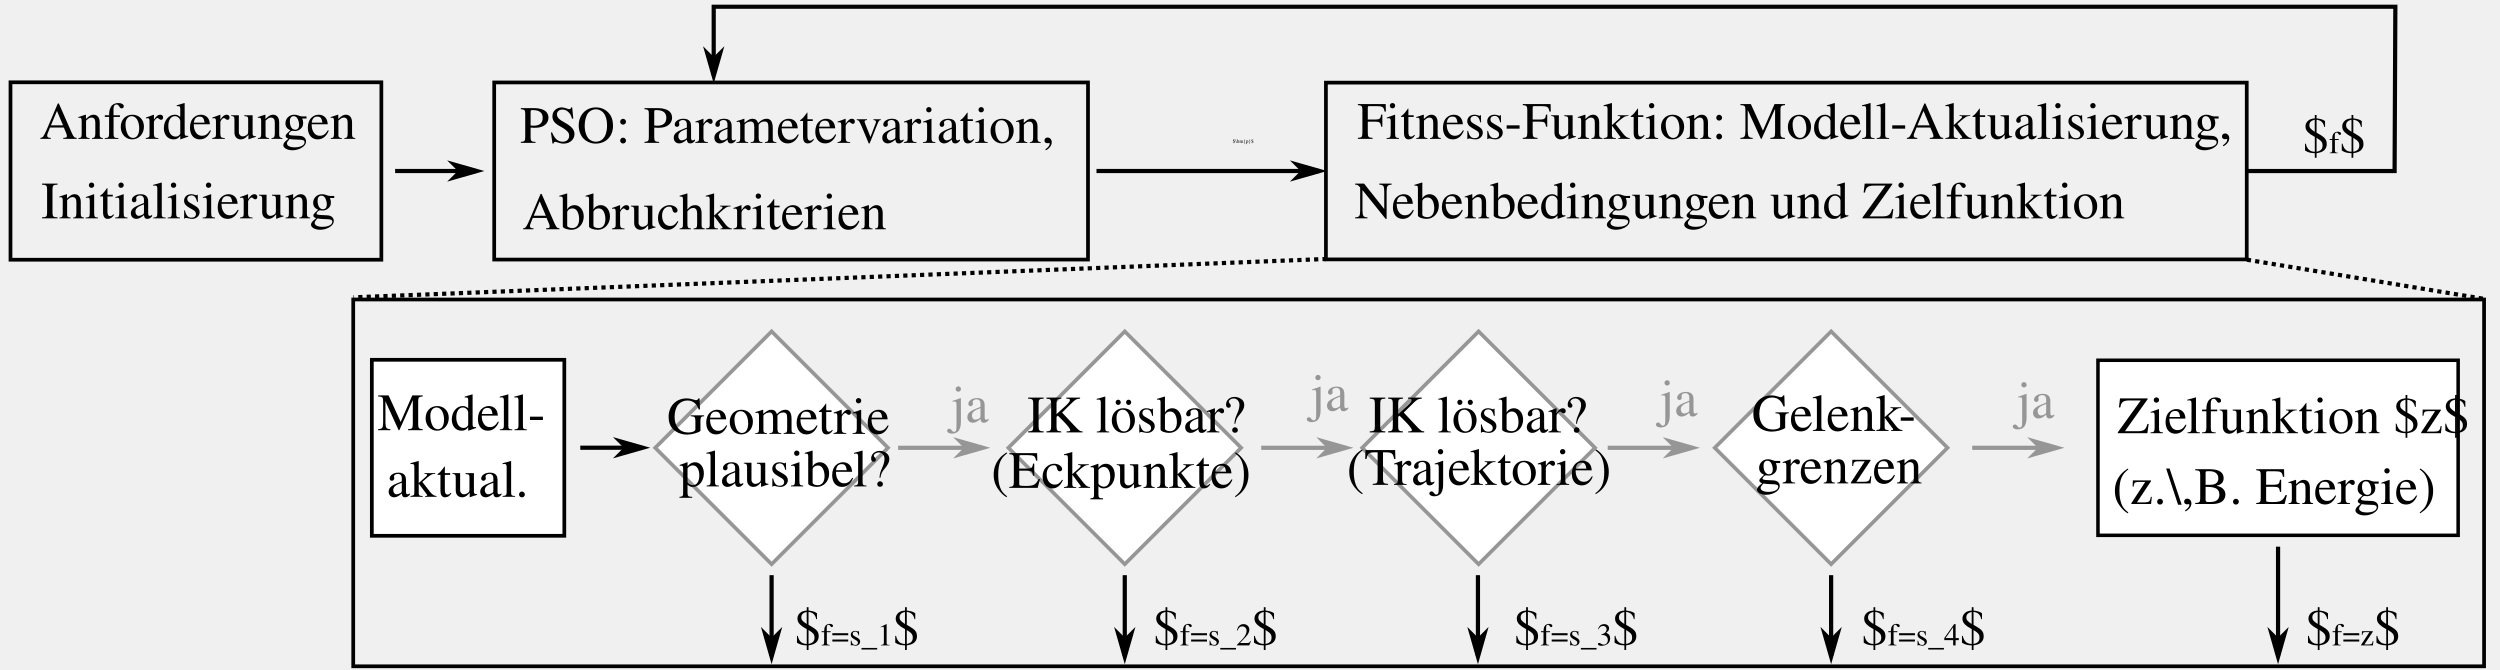
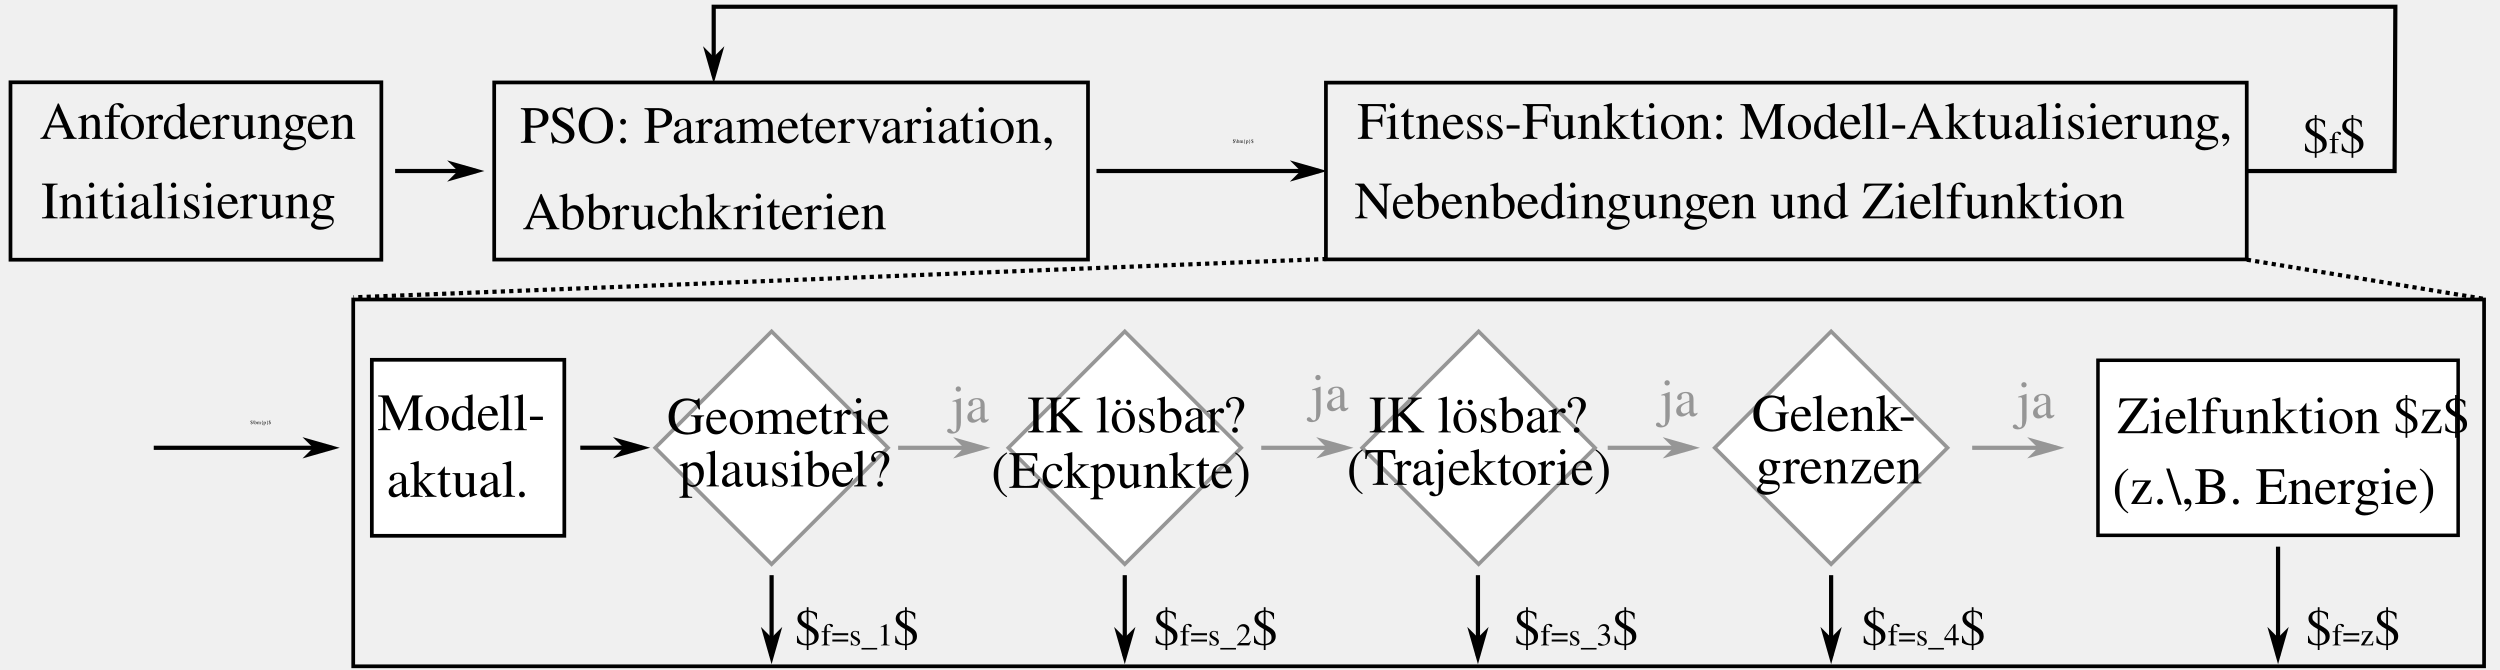
<svg xmlns="http://www.w3.org/2000/svg" width="168mm" height="45mm" viewBox="0 0 595.276 159.449" id="svg2" version="1.1">
  <defs id="defs4">
    <marker style="overflow:visible" id="marker9176" refX="0" refY="0" orient="auto">
      <path transform="matrix(-0.4,0,0,-0.4,-4,0)" style="fill:#000000;fill-opacity:1;fill-rule:evenodd;stroke:#000000;stroke-width:1pt;stroke-opacity:1" d="M 0,0 5,-5 -12.5,0 5,5 0,0 Z" id="path9178" />
    </marker>
    <marker style="overflow:visible" id="marker9087" refX="0" refY="0" orient="auto">
      <path transform="matrix(-0.4,0,0,-0.4,-4,0)" style="fill:#969696;fill-opacity:1;fill-rule:evenodd;stroke:#969696;stroke-width:1pt;stroke-opacity:1" d="M 0,0 5,-5 -12.5,0 5,5 0,0 Z" id="path9089" />
    </marker>
    <marker style="overflow:visible" id="marker8882" refX="0" refY="0" orient="auto">
      <path transform="matrix(-0.4,0,0,-0.4,-4,0)" style="fill:#969696;fill-opacity:1;fill-rule:evenodd;stroke:#969696;stroke-width:1pt;stroke-opacity:1" d="M 0,0 5,-5 -12.5,0 5,5 0,0 Z" id="path8884" />
    </marker>
    <marker style="overflow:visible" id="marker8795" refX="0" refY="0" orient="auto">
      <path transform="matrix(-0.4,0,0,-0.4,-4,0)" style="fill:#000000;fill-opacity:1;fill-rule:evenodd;stroke:#000000;stroke-width:1pt;stroke-opacity:1" d="M 0,0 5,-5 -12.5,0 5,5 0,0 Z" id="path8797" />
    </marker>
    <marker style="overflow:visible" id="marker8596" refX="0" refY="0" orient="auto">
      <path transform="matrix(-0.4,0,0,-0.4,-4,0)" style="fill:#000000;fill-opacity:1;fill-rule:evenodd;stroke:#000000;stroke-width:1pt;stroke-opacity:1" d="M 0,0 5,-5 -12.5,0 5,5 0,0 Z" id="path8598" />
    </marker>
    <marker style="overflow:visible" id="marker6996" refX="0" refY="0" orient="auto">
      <path transform="matrix(-0.4,0,0,-0.4,-4,0)" style="fill:#000000;fill-opacity:1;fill-rule:evenodd;stroke:#000000;stroke-width:1pt;stroke-opacity:1" d="M 0,0 5,-5 -12.5,0 5,5 0,0 Z" id="path6998" />
    </marker>
    <marker orient="auto" refY="0" refX="0" id="Arrow1Lend" style="overflow:visible">
      <path id="path4170" d="M 0,0 5,-5 -12.5,0 5,5 0,0 Z" style="fill:#000000;fill-opacity:1;fill-rule:evenodd;stroke:#000000;stroke-width:1pt;stroke-opacity:1" transform="matrix(-0.8,0,0,-0.8,-10,0)" />
    </marker>
    <marker orient="auto" refY="0" refX="0" id="Arrow1Lend-0" style="overflow:visible">
      <path id="path4170-23" d="M 0,0 5,-5 -12.5,0 5,5 0,0 Z" style="fill:#000000;fill-opacity:1;fill-rule:evenodd;stroke:#000000;stroke-width:1pt;stroke-opacity:1" transform="matrix(-0.8,0,0,-0.8,-10,0)" />
    </marker>
    <marker orient="auto" refY="0" refX="0" id="Arrow1Lend-5" style="overflow:visible">
      <path id="path4170-9" d="M 0,0 5,-5 -12.5,0 5,5 0,0 Z" style="fill:#000000;fill-opacity:1;fill-rule:evenodd;stroke:#000000;stroke-width:1pt;stroke-opacity:1" transform="matrix(-0.8,0,0,-0.8,-10,0)" />
    </marker>
    <marker orient="auto" refY="0" refX="0" id="Arrow1Lend-28" style="overflow:visible">
      <path id="path4170-97" d="M 0,0 5,-5 -12.5,0 5,5 0,0 Z" style="fill:#000000;fill-opacity:1;fill-rule:evenodd;stroke:#000000;stroke-width:1pt;stroke-opacity:1" transform="matrix(-0.8,0,0,-0.8,-10,0)" />
    </marker>
    <marker orient="auto" refY="0" refX="0" id="Arrow1Lend-6" style="overflow:visible">
      <path id="path4170-12" d="M 0,0 5,-5 -12.5,0 5,5 0,0 Z" style="fill:#000000;fill-opacity:1;fill-rule:evenodd;stroke:#000000;stroke-width:1pt;stroke-opacity:1" transform="matrix(-0.8,0,0,-0.8,-10,0)" />
    </marker>
    <marker orient="auto" refY="0" refX="0" id="Arrow1Lend-94" style="overflow:visible">
      <path id="path4170-78" d="M 0,0 5,-5 -12.5,0 5,5 0,0 Z" style="fill:#000000;fill-opacity:1;fill-rule:evenodd;stroke:#000000;stroke-width:1pt;stroke-opacity:1" transform="matrix(-0.8,0,0,-0.8,-10,0)" />
    </marker>
    <marker orient="auto" refY="0" refX="0" id="Arrow1Lend-0-2" style="overflow:visible">
      <path id="path4170-23-0" d="M 0,0 5,-5 -12.5,0 5,5 0,0 Z" style="fill:#000000;fill-opacity:1;fill-rule:evenodd;stroke:#000000;stroke-width:1pt;stroke-opacity:1" transform="matrix(-0.8,0,0,-0.8,-10,0)" />
    </marker>
    <marker orient="auto" refY="0" refX="0" id="Arrow1Lend-0-2-2" style="overflow:visible">
      <path id="path4170-23-0-8" d="M 0,0 5,-5 -12.5,0 5,5 0,0 Z" style="fill:#000000;fill-opacity:1;fill-rule:evenodd;stroke:#000000;stroke-width:1pt;stroke-opacity:1" transform="matrix(-0.8,0,0,-0.8,-10,0)" />
    </marker>
    <marker orient="auto" refY="0" refX="0" id="Arrow1Lend-7" style="overflow:visible">
      <path id="path4170-3" d="M 0,0 5,-5 -12.5,0 5,5 0,0 Z" style="fill:#000000;fill-opacity:1;fill-rule:evenodd;stroke:#000000;stroke-width:1pt;stroke-opacity:1" transform="matrix(-0.8,0,0,-0.8,-10,0)" />
    </marker>
    <marker orient="auto" refY="0" refX="0" id="Arrow1Lend-0-2-2-1" style="overflow:visible">
      <path id="path4170-23-0-8-2" d="M 0,0 5,-5 -12.5,0 5,5 0,0 Z" style="fill:#000000;fill-opacity:1;fill-rule:evenodd;stroke:#000000;stroke-width:1pt;stroke-opacity:1" transform="matrix(-0.8,0,0,-0.8,-10,0)" />
    </marker>
    <marker orient="auto" refY="0" refX="0" id="Arrow1Lend-0-2-2-3" style="overflow:visible">
      <path id="path4170-23-0-8-1" d="M 0,0 5,-5 -12.5,0 5,5 0,0 Z" style="fill:#000000;fill-opacity:1;fill-rule:evenodd;stroke:#000000;stroke-width:1pt;stroke-opacity:1" transform="matrix(-0.8,0,0,-0.8,-10,0)" />
    </marker>
    <marker orient="auto" refY="0" refX="0" id="Arrow1Lend-0-4" style="overflow:visible">
      <path id="path4170-23-7" d="M 0,0 5,-5 -12.5,0 5,5 0,0 Z" style="fill:#000000;fill-opacity:1;fill-rule:evenodd;stroke:#000000;stroke-width:1pt;stroke-opacity:1" transform="matrix(-0.8,0,0,-0.8,-10,0)" />
    </marker>
    <marker orient="auto" refY="0" refX="0" id="Arrow1Lend-0-29" style="overflow:visible">
      <path id="path4170-23-1" d="M 0,0 5,-5 -12.5,0 5,5 0,0 Z" style="fill:#000000;fill-opacity:1;fill-rule:evenodd;stroke:#000000;stroke-width:1pt;stroke-opacity:1" transform="matrix(-0.8,0,0,-0.8,-10,0)" />
    </marker>
    <marker orient="auto" refY="0" refX="0" id="Arrow1Mend-3" style="overflow:visible">
      <path id="path4607-6" d="M 0,0 5,-5 -12.5,0 5,5 0,0 Z" style="fill:#000000;fill-opacity:1;fill-rule:evenodd;stroke:#000000;stroke-width:1pt;stroke-opacity:1" transform="matrix(-0.4,0,0,-0.4,-4,0)" />
    </marker>
    <marker orient="auto" refY="0" refX="0" id="Arrow1Mend-2" style="overflow:visible">
      <path id="path4607-9" d="M 0,0 5,-5 -12.5,0 5,5 0,0 Z" style="fill:#969696;fill-opacity:1;fill-rule:evenodd;stroke:#969696;stroke-width:1pt;stroke-opacity:1" transform="matrix(-0.4,0,0,-0.4,-4,0)" />
    </marker>
    <marker orient="auto" refY="0" refX="0" id="Arrow1Mend-1" style="overflow:visible">
      <path id="path4607-94" d="M 0,0 5,-5 -12.5,0 5,5 0,0 Z" style="fill:#969696;fill-opacity:1;fill-rule:evenodd;stroke:#969696;stroke-width:1pt;stroke-opacity:1" transform="matrix(-0.4,0,0,-0.4,-4,0)" />
    </marker>
    <marker orient="auto" refY="0" refX="0" id="Arrow1Mend-8" style="overflow:visible">
      <path id="path4607-4" d="M 0,0 5,-5 -12.5,0 5,5 0,0 Z" style="fill:#000000;fill-opacity:1;fill-rule:evenodd;stroke:#000000;stroke-width:1pt;stroke-opacity:1" transform="matrix(-0.4,0,0,-0.4,-4,0)" />
    </marker>
    <marker orient="auto" refY="0" refX="0" id="Arrow1Mend-0" style="overflow:visible">
      <path id="path4607-3" d="M 0,0 5,-5 -12.5,0 5,5 0,0 Z" style="fill:#000000;fill-opacity:1;fill-rule:evenodd;stroke:#000000;stroke-width:1pt;stroke-opacity:1" transform="matrix(-0.4,0,0,-0.4,-4,0)" />
    </marker>
    <marker orient="auto" refY="0" refX="0" id="Arrow1Mend-8-1" style="overflow:visible">
      <path id="path4607-4-0" d="M 0,0 5,-5 -12.5,0 5,5 0,0 Z" style="fill:#000000;fill-opacity:1;fill-rule:evenodd;stroke:#000000;stroke-width:1pt;stroke-opacity:1" transform="matrix(-0.4,0,0,-0.4,-4,0)" />
    </marker>
    <marker orient="auto" refY="0" refX="0" id="Arrow1Mend-8-3" style="overflow:visible">
      <path id="path4607-4-2" d="M 0,0 5,-5 -12.5,0 5,5 0,0 Z" style="fill:#000000;fill-opacity:1;fill-rule:evenodd;stroke:#000000;stroke-width:1pt;stroke-opacity:1" transform="matrix(-0.4,0,0,-0.4,-4,0)" />
    </marker>
    <marker orient="auto" refY="0" refX="0" id="Arrow1Mend-8-6" style="overflow:visible">
      <path id="path4607-4-1" d="M 0,0 5,-5 -12.5,0 5,5 0,0 Z" style="fill:#000000;fill-opacity:1;fill-rule:evenodd;stroke:#000000;stroke-width:1pt;stroke-opacity:1" transform="matrix(-0.4,0,0,-0.4,-4,0)" />
    </marker>
    <marker orient="auto" refY="0" refX="0" id="Arrow1Mend-8-5" style="overflow:visible">
      <path id="path4607-4-4" d="M 0,0 5,-5 -12.5,0 5,5 0,0 Z" style="fill:#000000;fill-opacity:1;fill-rule:evenodd;stroke:#000000;stroke-width:1pt;stroke-opacity:1" transform="matrix(-0.4,0,0,-0.4,-4,0)" />
    </marker>
    <marker orient="auto" refY="0" refX="0" id="Arrow1Mend-6-1" style="overflow:visible">
      <path id="path4607-2-2" d="M 0,0 5,-5 -12.5,0 5,5 0,0 Z" style="fill:#000000;fill-opacity:1;fill-rule:evenodd;stroke:#000000;stroke-width:1pt;stroke-opacity:1" transform="matrix(-0.4,0,0,-0.4,-4,0)" />
    </marker>
    <marker style="overflow:visible" id="marker9087-0" refX="0" refY="0" orient="auto">
      <path transform="matrix(-0.4,0,0,-0.4,-4,0)" style="fill:#969696;fill-opacity:1;fill-rule:evenodd;stroke:#969696;stroke-width:1pt;stroke-opacity:1" d="M 0,0 5,-5 -12.5,0 5,5 0,0 Z" id="path9089-3" />
    </marker>
    <marker style="overflow:visible" id="marker9087-06" refX="0" refY="0" orient="auto">
      <path transform="matrix(-0.4,0,0,-0.4,-4,0)" style="fill:#969696;fill-opacity:1;fill-rule:evenodd;stroke:#969696;stroke-width:1pt;stroke-opacity:1" d="M 0,0 5,-5 -12.5,0 5,5 0,0 Z" id="path9089-32" />
    </marker>
    <marker style="overflow:visible" id="marker9087-6" refX="0" refY="0" orient="auto">
      <path transform="matrix(-0.4,0,0,-0.4,-4,0)" style="fill:#969696;fill-opacity:1;fill-rule:evenodd;stroke:#969696;stroke-width:1pt;stroke-opacity:1" d="M 0,0 5,-5 -12.5,0 5,5 0,0 Z" id="path9089-1" />
+     </marker>
+     <marker style="overflow:visible" id="marker9176-3" refX="0" refY="0" orient="auto">
+       <path transform="matrix(-0.4,0,0,-0.4,-4,0)" style="fill:#000000;fill-opacity:1;fill-rule:evenodd;stroke:#000000;stroke-width:1pt;stroke-opacity:1" d="M 0,0 5,-5 -12.5,0 5,5 0,0 Z" id="path9178-6" />
    </marker>
  </defs>
  <g id="layer1" transform="translate(0,-892.9134)">
    <rect style="color:#000000;clip-rule:nonzero;display:inline;overflow:visible;visibility:visible;opacity:1;isolation:auto;mix-blend-mode:normal;color-interpolation:sRGB;color-interpolation-filters:linearRGB;solid-color:#000000;solid-opacity:1;fill:#ffffff;fill-opacity:1;fill-rule:nonzero;stroke:#969696;stroke-width:0.886;stroke-linecap:butt;stroke-linejoin:miter;stroke-miterlimit:4;stroke-dasharray:none;stroke-dashoffset:0;stroke-opacity:1;color-rendering:auto;image-rendering:auto;shape-rendering:auto;text-rendering:auto;enable-background:accumulate" id="rect4239-2-9" width="39.188" height="39.188" x="-596.462" y="817.099" transform="matrix(0.7071068,-0.7071068,0.7071068,0.7071068,0,0)" />
    <text xml:space="preserve" style="font-style:normal;font-weight:normal;font-size:40px;line-height:125%;font-family:sans-serif;letter-spacing:0px;word-spacing:0px;fill:#000000;fill-opacity:1;stroke:none;stroke-width:1px;stroke-linecap:butt;stroke-linejoin:miter;stroke-opacity:1" x="9.42" y="925.976" id="text4244-7-3">
      <tspan x="9.42" y="925.976" style="font-style:normal;font-variant:normal;font-weight:normal;font-stretch:normal;font-size:12.5px;font-family:Times;-inkscape-font-specification:Times" id="tspan4443">Anforderungen</tspan>
    </text>
    <text xml:space="preserve" style="font-style:normal;font-weight:normal;font-size:40px;line-height:125%;font-family:sans-serif;letter-spacing:0px;word-spacing:0px;fill:#000000;fill-opacity:1;stroke:none;stroke-width:1px;stroke-linecap:butt;stroke-linejoin:miter;stroke-opacity:1" x="123.814" y="926.939" id="text4244-7-3-3-7">
      <tspan x="123.814" y="926.939" style="font-style:normal;font-variant:normal;font-weight:normal;font-stretch:normal;font-size:12.5px;font-family:Times;-inkscape-font-specification:Times" id="tspan4304-3">PSO: Parametervariation,</tspan>
    </text>
    <text xml:space="preserve" style="font-style:normal;font-weight:normal;font-size:40px;line-height:125%;font-family:sans-serif;letter-spacing:0px;word-spacing:0px;fill:#000000;fill-opacity:1;stroke:none;stroke-width:1px;stroke-linecap:butt;stroke-linejoin:miter;stroke-opacity:1" x="124.374" y="947.505" id="text4244-7-3-3-7-5">
      <tspan x="124.374" y="947.505" style="font-style:normal;font-variant:normal;font-weight:normal;font-stretch:normal;font-size:12.5px;font-family:Times;-inkscape-font-specification:Times" id="tspan4304-3-6">Abbruchkriterien</tspan>
    </text>
    <text xml:space="preserve" style="font-style:normal;font-weight:normal;font-size:40px;line-height:125%;font-family:sans-serif;letter-spacing:0px;word-spacing:0px;fill:#000000;fill-opacity:1;stroke:none;stroke-width:1px;stroke-linecap:butt;stroke-linejoin:miter;stroke-opacity:1" x="323.167" y="925.976" id="text4244-7-3-3-7-2">
      <tspan x="323.167" y="925.976" style="font-style:normal;font-variant:normal;font-weight:normal;font-stretch:normal;font-size:12.5px;font-family:Times;-inkscape-font-specification:Times" id="tspan4304-3-9">Fitness-Funktion: Modell-Aktualisierung,</tspan>
    </text>
    <text xml:space="preserve" style="font-style:normal;font-weight:normal;font-size:40px;line-height:125%;font-family:sans-serif;letter-spacing:0px;word-spacing:0px;fill:#000000;fill-opacity:1;stroke:none;stroke-width:1px;stroke-linecap:butt;stroke-linejoin:miter;stroke-opacity:1" x="322.51" y="944.905" id="text4244-7-3-3-7-2-1">
      <tspan x="322.51" y="944.905" style="font-style:normal;font-variant:normal;font-weight:normal;font-stretch:normal;font-size:12.5px;font-family:Times;-inkscape-font-specification:Times" id="tspan4304-3-9-2">Nebenbedingungen und Zielfunktion</tspan>
    </text>
    <text xml:space="preserve" style="font-style:normal;font-weight:normal;font-size:40px;line-height:125%;font-family:sans-serif;letter-spacing:0px;word-spacing:0px;fill:#000000;fill-opacity:1;stroke:none;stroke-width:1px;stroke-linecap:butt;stroke-linejoin:miter;stroke-opacity:1" x="158.795" y="996.227" id="text4244-7-3-3-7-2-1-7">
      <tspan x="158.795" y="996.227" style="font-style:normal;font-variant:normal;font-weight:normal;font-stretch:normal;font-size:12.5px;font-family:Times;-inkscape-font-specification:Times" id="tspan4304-3-9-2-0">Geometrie</tspan>
    </text>
    <text xml:space="preserve" style="font-style:normal;font-weight:normal;font-size:40px;line-height:125%;font-family:sans-serif;letter-spacing:0px;word-spacing:0px;fill:#000000;fill-opacity:1;stroke:none;stroke-width:1px;stroke-linecap:butt;stroke-linejoin:miter;stroke-opacity:1" x="161.724" y="1008.727" id="text4244-7-3-3-7-2-1-7-9">
      <tspan x="161.724" y="1008.727" style="font-style:normal;font-variant:normal;font-weight:normal;font-stretch:normal;font-size:12.5px;font-family:Times;-inkscape-font-specification:Times" id="tspan4304-3-9-2-0-3">plausibel?</tspan>
    </text>
    <rect style="color:#000000;clip-rule:nonzero;display:inline;overflow:visible;visibility:visible;opacity:1;isolation:auto;mix-blend-mode:normal;color-interpolation:sRGB;color-interpolation-filters:linearRGB;solid-color:#000000;solid-opacity:1;fill:#ffffff;fill-opacity:1;fill-rule:nonzero;stroke:#969696;stroke-width:0.886;stroke-linecap:butt;stroke-linejoin:miter;stroke-miterlimit:4;stroke-dasharray:none;stroke-dashoffset:0;stroke-opacity:1;color-rendering:auto;image-rendering:auto;shape-rendering:auto;text-rendering:auto;enable-background:accumulate" id="rect4239-2-9-6" width="39.188" height="39.188" x="-536.998" y="876.563" transform="matrix(0.7071068,-0.7071068,0.7071068,0.7071068,0,0)" />
    <text xml:space="preserve" style="font-style:normal;font-weight:normal;font-size:40px;line-height:125%;font-family:sans-serif;letter-spacing:0px;word-spacing:0px;fill:#000000;fill-opacity:1;stroke:none;stroke-width:1px;stroke-linecap:butt;stroke-linejoin:miter;stroke-opacity:1" x="244.581" y="995.87" id="text4244-7-3-3-7-2-1-7-0">
      <tspan x="244.581" y="995.87" style="font-style:normal;font-variant:normal;font-weight:normal;font-stretch:normal;font-size:12.5px;font-family:Times;-inkscape-font-specification:Times" id="tspan4304-3-9-2-0-6">IK lösbar?</tspan>
    </text>
    <text xml:space="preserve" style="font-style:normal;font-weight:normal;font-size:40px;line-height:125%;font-family:sans-serif;letter-spacing:0px;word-spacing:0px;fill:#000000;fill-opacity:1;stroke:none;stroke-width:1px;stroke-linecap:butt;stroke-linejoin:miter;stroke-opacity:1" x="236.01" y="1009.085" id="text4244-7-3-3-7-2-1-7-9-2">
      <tspan x="236.01" y="1009.085" style="font-style:normal;font-variant:normal;font-weight:normal;font-stretch:normal;font-size:12.5px;font-family:Times;-inkscape-font-specification:Times" id="tspan4304-3-9-2-0-3-6">(Eckpunkte)</tspan>
    </text>
    <rect style="color:#000000;clip-rule:nonzero;display:inline;overflow:visible;visibility:visible;opacity:1;isolation:auto;mix-blend-mode:normal;color-interpolation:sRGB;color-interpolation-filters:linearRGB;solid-color:#000000;solid-opacity:1;fill:#ffffff;fill-opacity:1;fill-rule:nonzero;stroke:#969696;stroke-width:0.886;stroke-linecap:butt;stroke-linejoin:miter;stroke-miterlimit:4;stroke-dasharray:none;stroke-dashoffset:0;stroke-opacity:1;color-rendering:auto;image-rendering:auto;shape-rendering:auto;text-rendering:auto;enable-background:accumulate" id="rect4239-2-9-6-1" width="39.188" height="39.188" x="-477.424" y="936.137" transform="matrix(0.7071068,-0.7071068,0.7071068,0.7071068,0,0)" />
    <text xml:space="preserve" style="font-style:normal;font-weight:normal;font-size:40px;line-height:125%;font-family:sans-serif;letter-spacing:0px;word-spacing:0px;fill:#000000;fill-opacity:1;stroke:none;stroke-width:1px;stroke-linecap:butt;stroke-linejoin:miter;stroke-opacity:1" x="325.931" y="995.87" id="text4244-7-3-3-7-2-1-7-0-8">
      <tspan x="325.931" y="995.87" style="font-style:normal;font-variant:normal;font-weight:normal;font-stretch:normal;font-size:12.5px;font-family:Times;-inkscape-font-specification:Times" id="tspan4304-3-9-2-0-6-7">IK lösbar?</tspan>
    </text>
    <text xml:space="preserve" style="font-style:normal;font-weight:normal;font-size:40px;line-height:125%;font-family:sans-serif;letter-spacing:0px;word-spacing:0px;fill:#000000;fill-opacity:1;stroke:none;stroke-width:1px;stroke-linecap:butt;stroke-linejoin:miter;stroke-opacity:1" x="320.679" y="1008.37" id="text4244-7-3-3-7-2-1-7-9-2-9">
      <tspan x="320.679" y="1008.37" style="font-style:normal;font-variant:normal;font-weight:normal;font-stretch:normal;font-size:12.5px;font-family:Times;-inkscape-font-specification:Times" id="tspan4304-3-9-2-0-3-6-2">(Trajektorie)</tspan>
    </text>
    <rect style="color:#000000;clip-rule:nonzero;display:inline;overflow:visible;visibility:visible;opacity:1;isolation:auto;mix-blend-mode:normal;color-interpolation:sRGB;color-interpolation-filters:linearRGB;solid-color:#000000;solid-opacity:1;fill:#ffffff;fill-opacity:1;fill-rule:nonzero;stroke:#969696;stroke-width:0.886;stroke-linecap:butt;stroke-linejoin:miter;stroke-miterlimit:4;stroke-dasharray:none;stroke-dashoffset:0;stroke-opacity:1;color-rendering:auto;image-rendering:auto;shape-rendering:auto;text-rendering:auto;enable-background:accumulate" id="rect4239-2-9-6-1-0" width="39.188" height="39.188" x="-418.069" y="995.491" transform="matrix(0.7071068,-0.7071068,0.7071068,0.7071068,0,0)" />
    <text xml:space="preserve" style="font-style:normal;font-weight:normal;font-size:40px;line-height:125%;font-family:sans-serif;letter-spacing:0px;word-spacing:0px;fill:#000000;fill-opacity:1;stroke:none;stroke-width:1px;stroke-linecap:butt;stroke-linejoin:miter;stroke-opacity:1" x="417.081" y="995.513" id="text4244-7-3-3-7-2-1-7-0-8-2">
      <tspan x="417.081" y="995.513" style="font-style:normal;font-variant:normal;font-weight:normal;font-stretch:normal;font-size:12.5px;font-family:Times;-inkscape-font-specification:Times" id="tspan4304-3-9-2-0-6-7-3">Gelenk-</tspan>
    </text>
    <text xml:space="preserve" style="font-style:normal;font-weight:normal;font-size:40px;line-height:125%;font-family:sans-serif;letter-spacing:0px;word-spacing:0px;fill:#000000;fill-opacity:1;stroke:none;stroke-width:1px;stroke-linecap:butt;stroke-linejoin:miter;stroke-opacity:1" x="418.01" y="1008.013" id="text4244-7-3-3-7-2-1-7-9-2-9-7">
      <tspan x="418.01" y="1008.013" style="font-style:normal;font-variant:normal;font-weight:normal;font-stretch:normal;font-size:12.5px;font-family:Times;-inkscape-font-specification:Times" id="tspan4304-3-9-2-0-3-6-2-5">grenzen</tspan>
    </text>
    <rect style="color:#000000;clip-rule:nonzero;display:inline;overflow:visible;visibility:visible;opacity:1;isolation:auto;mix-blend-mode:normal;color-interpolation:sRGB;color-interpolation-filters:linearRGB;solid-color:#000000;solid-opacity:1;fill:#ffffff;fill-opacity:1;fill-rule:nonzero;stroke:#000000;stroke-width:0.837;stroke-linecap:butt;stroke-linejoin:miter;stroke-miterlimit:4;stroke-dasharray:none;stroke-dashoffset:0;stroke-opacity:1;color-rendering:auto;image-rendering:auto;shape-rendering:auto;text-rendering:auto;enable-background:accumulate" id="rect4500" width="85.763" height="41.682" x="499.547" y="978.697" />
    <text xml:space="preserve" style="font-style:normal;font-weight:normal;font-size:40px;line-height:125%;font-family:sans-serif;letter-spacing:0px;word-spacing:0px;fill:#000000;fill-opacity:1;stroke:none;stroke-width:1px;stroke-linecap:butt;stroke-linejoin:miter;stroke-opacity:1" x="504.152" y="996.063" id="text4244-7-3-3-7-2-1-7-0-8-2-9">
      <tspan x="504.152" y="996.063" style="font-style:normal;font-variant:normal;font-weight:normal;font-stretch:normal;font-size:12.5px;font-family:Times;-inkscape-font-specification:Times" id="tspan7431">Zielfunktion $z$</tspan>
    </text>
    <rect style="color:#000000;clip-rule:nonzero;display:inline;overflow:visible;visibility:visible;opacity:1;isolation:auto;mix-blend-mode:normal;color-interpolation:sRGB;color-interpolation-filters:linearRGB;solid-color:#000000;solid-opacity:1;fill:none;fill-opacity:1;fill-rule:nonzero;stroke:#000000;stroke-width:0.886;stroke-linecap:butt;stroke-linejoin:miter;stroke-miterlimit:4;stroke-dasharray:none;stroke-dashoffset:0;stroke-opacity:1;color-rendering:auto;image-rendering:auto;shape-rendering:auto;text-rendering:auto;enable-background:accumulate" id="rect4500-2" width="507.376" height="87.34" x="84.108" y="964.225" />
    <rect style="color:#000000;clip-rule:nonzero;display:inline;overflow:visible;visibility:visible;opacity:1;isolation:auto;mix-blend-mode:normal;color-interpolation:sRGB;color-interpolation-filters:linearRGB;solid-color:#000000;solid-opacity:1;fill:none;fill-opacity:1;fill-rule:nonzero;stroke:#000000;stroke-width:0.886;stroke-linecap:butt;stroke-linejoin:miter;stroke-miterlimit:4;stroke-dasharray:none;stroke-dashoffset:0;stroke-opacity:1;color-rendering:auto;image-rendering:auto;shape-rendering:auto;text-rendering:auto;enable-background:accumulate" id="rect4500-2-8" width="219.256" height="42.091" x="315.717" y="912.587" />
    <rect style="color:#000000;clip-rule:nonzero;display:inline;overflow:visible;visibility:visible;opacity:1;isolation:auto;mix-blend-mode:normal;color-interpolation:sRGB;color-interpolation-filters:linearRGB;solid-color:#000000;solid-opacity:1;fill:none;fill-opacity:1;fill-rule:nonzero;stroke:#000000;stroke-width:0.886;stroke-linecap:butt;stroke-linejoin:miter;stroke-miterlimit:4;stroke-dasharray:none;stroke-dashoffset:0;stroke-opacity:1;color-rendering:auto;image-rendering:auto;shape-rendering:auto;text-rendering:auto;enable-background:accumulate" id="rect4500-2-8-9" width="141.387" height="42.175" x="117.675" y="912.545" />
    <rect style="color:#000000;clip-rule:nonzero;display:inline;overflow:visible;visibility:visible;opacity:1;isolation:auto;mix-blend-mode:normal;color-interpolation:sRGB;color-interpolation-filters:linearRGB;solid-color:#000000;solid-opacity:1;fill:none;fill-opacity:1;fill-rule:nonzero;stroke:#000000;stroke-width:0.886;stroke-linecap:butt;stroke-linejoin:miter;stroke-miterlimit:4;stroke-dasharray:none;stroke-dashoffset:0;stroke-opacity:1;color-rendering:auto;image-rendering:auto;shape-rendering:auto;text-rendering:auto;enable-background:accumulate" id="rect4500-2-8-9-7" width="88.31" height="42.247" x="2.496" y="912.509" />
    <path style="color:#000000;clip-rule:nonzero;display:inline;overflow:visible;visibility:visible;opacity:1;isolation:auto;mix-blend-mode:normal;color-interpolation:sRGB;color-interpolation-filters:linearRGB;solid-color:#000000;solid-opacity:1;fill:none;fill-opacity:1;fill-rule:evenodd;stroke:#969696;stroke-width:0.999;stroke-linecap:butt;stroke-linejoin:miter;stroke-miterlimit:4;stroke-dasharray:none;stroke-dashoffset:0;stroke-opacity:1;marker-end:url(#marker9087);color-rendering:auto;image-rendering:auto;shape-rendering:auto;text-rendering:auto;enable-background:accumulate" d="m 213.853,999.538 20,0" id="path4580" />
    <path style="color:#000000;clip-rule:nonzero;display:inline;overflow:visible;visibility:visible;opacity:1;isolation:auto;mix-blend-mode:normal;color-interpolation:sRGB;color-interpolation-filters:linearRGB;solid-color:#000000;solid-opacity:1;fill:none;fill-opacity:1;fill-rule:evenodd;stroke:#969696;stroke-width:0.999;stroke-linecap:butt;stroke-linejoin:miter;stroke-miterlimit:4;stroke-dasharray:none;stroke-dashoffset:0;stroke-opacity:1;marker-end:url(#marker8882);color-rendering:auto;image-rendering:auto;shape-rendering:auto;text-rendering:auto;enable-background:accumulate" d="m 300.312,999.538 20,0" id="path4580-1" />
    <path style="color:#000000;clip-rule:nonzero;display:inline;overflow:visible;visibility:visible;opacity:1;isolation:auto;mix-blend-mode:normal;color-interpolation:sRGB;color-interpolation-filters:linearRGB;solid-color:#000000;solid-opacity:1;fill:none;fill-opacity:1;fill-rule:evenodd;stroke:#969696;stroke-width:0.999;stroke-linecap:butt;stroke-linejoin:miter;stroke-miterlimit:4;stroke-dasharray:none;stroke-dashoffset:0;stroke-opacity:1;marker-end:url(#Arrow1Mend-2);color-rendering:auto;image-rendering:auto;shape-rendering:auto;text-rendering:auto;enable-background:accumulate" d="m 382.812,999.538 20,0" id="path4580-3" />
    <path style="color:#000000;clip-rule:nonzero;display:inline;overflow:visible;visibility:visible;opacity:1;isolation:auto;mix-blend-mode:normal;color-interpolation:sRGB;color-interpolation-filters:linearRGB;solid-color:#000000;solid-opacity:1;fill:none;fill-opacity:1;fill-rule:evenodd;stroke:#969696;stroke-width:0.999;stroke-linecap:butt;stroke-linejoin:miter;stroke-miterlimit:4;stroke-dasharray:none;stroke-dashoffset:0;stroke-opacity:1;marker-end:url(#Arrow1Mend-1);color-rendering:auto;image-rendering:auto;shape-rendering:auto;text-rendering:auto;enable-background:accumulate" d="m 469.598,999.538 20,0" id="path4580-7" />
    <path style="fill:none;fill-rule:evenodd;stroke:#000000;stroke-width:1px;stroke-linecap:butt;stroke-linejoin:miter;stroke-opacity:1;marker-end:url(#Arrow1Mend-8)" d="m 542.429,1023.083 0,26.022" id="path4580-5" />
    <path style="fill:none;fill-rule:evenodd;stroke:#000000;stroke-width:1px;stroke-linecap:butt;stroke-linejoin:miter;stroke-opacity:1;marker-end:url(#Arrow1Mend-0)" d="m 0,48.109 20,0" id="path4580-6" />
    <path style="fill:none;fill-rule:evenodd;stroke:#000000;stroke-width:1px;stroke-linecap:butt;stroke-linejoin:miter;stroke-opacity:1;marker-end:url(#Arrow1Mend-8-1)" d="m 436.009,1029.868 0,19.237" id="path4580-5-6" />
    <path style="fill:none;fill-rule:evenodd;stroke:#000000;stroke-width:1px;stroke-linecap:butt;stroke-linejoin:miter;stroke-opacity:1;marker-end:url(#Arrow1Mend-8-3)" d="m 351.914,1029.868 0,19.237" id="path4580-5-0" />
    <path style="fill:none;fill-rule:evenodd;stroke:#000000;stroke-width:1px;stroke-linecap:butt;stroke-linejoin:miter;stroke-opacity:1;marker-end:url(#Arrow1Mend-8-6)" d="m 267.819,1029.868 0,19.236" id="path4580-5-5" />
    <path style="fill:none;fill-rule:evenodd;stroke:#000000;stroke-width:1px;stroke-linecap:butt;stroke-linejoin:miter;stroke-opacity:1;marker-end:url(#Arrow1Mend-8-5)" d="m 183.724,1029.868 0,19.237" id="path4580-5-7" />
    <path style="fill:none;fill-rule:evenodd;stroke:#000000;stroke-width:0.999;stroke-linecap:butt;stroke-linejoin:miter;stroke-miterlimit:4;stroke-dasharray:0.999, 0.999;stroke-dashoffset:0;stroke-opacity:1" d="M 315.893,954.573 84.176,963.711" id="path6984" />
    <path style="color:#000000;clip-rule:nonzero;display:inline;overflow:visible;visibility:visible;opacity:1;isolation:auto;mix-blend-mode:normal;color-interpolation:sRGB;color-interpolation-filters:linearRGB;solid-color:#000000;solid-opacity:1;fill:none;fill-opacity:1;fill-rule:evenodd;stroke:#000000;stroke-width:0.999;stroke-linecap:butt;stroke-linejoin:miter;stroke-miterlimit:4;stroke-dasharray:0.999, 0.999;stroke-dashoffset:0;stroke-opacity:1;color-rendering:auto;image-rendering:auto;shape-rendering:auto;text-rendering:auto;enable-background:accumulate" d="M 535,954.752 591.25,964.038" id="path6986" />
    <path style="color:#000000;clip-rule:nonzero;display:inline;overflow:visible;visibility:visible;opacity:1;isolation:auto;mix-blend-mode:normal;color-interpolation:sRGB;color-interpolation-filters:linearRGB;solid-color:#000000;solid-opacity:1;fill:none;fill-opacity:1;fill-rule:evenodd;stroke:#000000;stroke-width:0.999;stroke-linecap:butt;stroke-linejoin:miter;stroke-miterlimit:4;stroke-dasharray:none;stroke-dashoffset:0;stroke-opacity:1;marker-end:url(#marker8596);color-rendering:auto;image-rendering:auto;shape-rendering:auto;text-rendering:auto;enable-background:accumulate" d="m 534.821,933.632 35.357,0 0.179,-39.115 -400.417,0 0,16.313" id="path6988" />
    <text xml:space="preserve" style="font-style:normal;font-weight:normal;font-size:40px;line-height:125%;font-family:sans-serif;letter-spacing:0px;word-spacing:0px;fill:#000000;fill-opacity:1;stroke:none;stroke-width:1px;stroke-linecap:butt;stroke-linejoin:miter;stroke-opacity:1" x="189.224" y="1046.584" id="text4244-7-3-3-7-2-1-7-9-6">
      <tspan x="189.224" y="1046.584" style="font-style:normal;font-variant:normal;font-weight:normal;font-stretch:normal;font-size:12.5px;font-family:Times;-inkscape-font-specification:Times" id="tspan4304-3-9-2-0-3-5">$<tspan style="font-size:7.5px" id="tspan7270">f=s_1</tspan>$</tspan>
    </text>
    <text xml:space="preserve" style="font-style:normal;font-weight:normal;font-size:40px;line-height:125%;font-family:sans-serif;letter-spacing:0px;word-spacing:0px;fill:#000000;fill-opacity:1;stroke:none;stroke-width:1px;stroke-linecap:butt;stroke-linejoin:miter;stroke-opacity:1" x="274.652" y="1046.584" id="text4244-7-3-3-7-2-1-7-9-6-6">
      <tspan x="274.652" y="1046.584" style="font-style:normal;font-variant:normal;font-weight:normal;font-stretch:normal;font-size:12.5px;font-family:Times;-inkscape-font-specification:Times" id="tspan4304-3-9-2-0-3-5-9">$<tspan style="font-size:7.5px" id="tspan7270-3">f=s_2</tspan>$</tspan>
    </text>
    <text xml:space="preserve" style="font-style:normal;font-weight:normal;font-size:40px;line-height:125%;font-family:sans-serif;letter-spacing:0px;word-spacing:0px;fill:#000000;fill-opacity:1;stroke:none;stroke-width:1px;stroke-linecap:butt;stroke-linejoin:miter;stroke-opacity:1" x="360.51" y="1046.584" id="text4244-7-3-3-7-2-1-7-9-6-6-7">
      <tspan x="360.51" y="1046.584" style="font-style:normal;font-variant:normal;font-weight:normal;font-stretch:normal;font-size:12.5px;font-family:Times;-inkscape-font-specification:Times" id="tspan4304-3-9-2-0-3-5-9-4">$<tspan style="font-size:7.5px" id="tspan7270-3-5">f=s_3</tspan>$</tspan>
    </text>
    <text xml:space="preserve" style="font-style:normal;font-weight:normal;font-size:40px;line-height:125%;font-family:sans-serif;letter-spacing:0px;word-spacing:0px;fill:#000000;fill-opacity:1;stroke:none;stroke-width:1px;stroke-linecap:butt;stroke-linejoin:miter;stroke-opacity:1" x="443.224" y="1046.584" id="text4244-7-3-3-7-2-1-7-9-6-6-7-2">
      <tspan x="443.224" y="1046.584" style="font-style:normal;font-variant:normal;font-weight:normal;font-stretch:normal;font-size:12.5px;font-family:Times;-inkscape-font-specification:Times" id="tspan4304-3-9-2-0-3-5-9-4-5">$<tspan style="font-size:7.5px" id="tspan7270-3-5-4">f=s_4</tspan>$</tspan>
    </text>
    <text xml:space="preserve" style="font-style:normal;font-weight:normal;font-size:40px;line-height:125%;font-family:sans-serif;letter-spacing:0px;word-spacing:0px;fill:#000000;fill-opacity:1;stroke:none;stroke-width:1px;stroke-linecap:butt;stroke-linejoin:miter;stroke-opacity:1" x="549.01" y="1046.584" id="text4244-7-3-3-7-2-1-7-9-6-6-7-2-7">
      <tspan x="549.01" y="1046.584" style="font-style:normal;font-variant:normal;font-weight:normal;font-stretch:normal;font-size:12.5px;font-family:Times;-inkscape-font-specification:Times" id="tspan4304-3-9-2-0-3-5-9-4-5-4">$<tspan style="font-size:7.5px" id="tspan7270-3-5-4-4">f=z</tspan>$</tspan>
    </text>
    <text xml:space="preserve" style="color:#000000;font-style:normal;font-variant:normal;font-weight:normal;font-stretch:normal;font-size:12.5px;line-height:125%;font-family:Times;-inkscape-font-specification:Times;text-indent:0;text-align:start;text-decoration:none;text-decoration-line:none;text-decoration-style:solid;text-decoration-color:#000000;letter-spacing:0px;word-spacing:0px;text-transform:none;direction:ltr;block-progression:tb;writing-mode:lr-tb;baseline-shift:baseline;text-anchor:start;white-space:normal;clip-rule:nonzero;display:inline;overflow:visible;visibility:visible;opacity:1;isolation:auto;mix-blend-mode:normal;color-interpolation:sRGB;color-interpolation-filters:linearRGB;solid-color:#000000;solid-opacity:1;fill:#969696;fill-opacity:1;fill-rule:nonzero;stroke:none;stroke-width:1px;stroke-linecap:butt;stroke-linejoin:miter;stroke-miterlimit:4;stroke-dasharray:none;stroke-dashoffset:0;stroke-opacity:1;color-rendering:auto;image-rendering:auto;shape-rendering:auto;text-rendering:auto;enable-background:accumulate" x="226.393" y="993.449" id="text4244-7-3-3-7-2-1-7-3">
      <tspan x="226.393" y="993.449" style="color:#000000;font-style:normal;font-variant:normal;font-weight:normal;font-stretch:normal;font-size:12.5px;line-height:125%;font-family:Times;-inkscape-font-specification:Times;text-indent:0;text-align:start;text-decoration:none;text-decoration-line:none;text-decoration-style:solid;text-decoration-color:#000000;letter-spacing:0px;word-spacing:0px;text-transform:none;direction:ltr;block-progression:tb;writing-mode:lr-tb;baseline-shift:baseline;text-anchor:start;white-space:normal;clip-rule:nonzero;display:inline;overflow:visible;visibility:visible;isolation:auto;mix-blend-mode:normal;color-interpolation:sRGB;color-interpolation-filters:linearRGB;solid-color:#000000;solid-opacity:1;fill:#969696;fill-opacity:1;fill-rule:nonzero;stroke:none;stroke-width:1px;stroke-linecap:butt;stroke-linejoin:miter;stroke-miterlimit:4;stroke-dasharray:none;stroke-dashoffset:0;stroke-opacity:1;color-rendering:auto;image-rendering:auto;shape-rendering:auto;text-rendering:auto;enable-background:accumulate" id="tspan4304-3-9-2-0-0">ja</tspan>
    </text>
    <text xml:space="preserve" style="color:#000000;font-style:normal;font-variant:normal;font-weight:normal;font-stretch:normal;font-size:12.5px;line-height:125%;font-family:Times;-inkscape-font-specification:Times;text-indent:0;text-align:start;text-decoration:none;text-decoration-line:none;text-decoration-style:solid;text-decoration-color:#000000;letter-spacing:0px;word-spacing:0px;text-transform:none;direction:ltr;block-progression:tb;writing-mode:lr-tb;baseline-shift:baseline;text-anchor:start;white-space:normal;clip-rule:nonzero;display:inline;overflow:visible;visibility:visible;opacity:1;isolation:auto;mix-blend-mode:normal;color-interpolation:sRGB;color-interpolation-filters:linearRGB;solid-color:#000000;solid-opacity:1;fill:#969696;fill-opacity:1;fill-rule:nonzero;stroke:none;stroke-width:1px;stroke-linecap:butt;stroke-linejoin:miter;stroke-miterlimit:4;stroke-dasharray:none;stroke-dashoffset:0;stroke-opacity:1;color-rendering:auto;image-rendering:auto;shape-rendering:auto;text-rendering:auto;enable-background:accumulate" x="312.034" y="990.711" id="text4244-7-3-3-7-2-1-7-3-7">
      <tspan x="312.034" y="990.711" style="color:#000000;font-style:normal;font-variant:normal;font-weight:normal;font-stretch:normal;font-size:12.5px;line-height:125%;font-family:Times;-inkscape-font-specification:Times;text-indent:0;text-align:start;text-decoration:none;text-decoration-line:none;text-decoration-style:solid;text-decoration-color:#000000;letter-spacing:0px;word-spacing:0px;text-transform:none;direction:ltr;block-progression:tb;writing-mode:lr-tb;baseline-shift:baseline;text-anchor:start;white-space:normal;clip-rule:nonzero;display:inline;overflow:visible;visibility:visible;isolation:auto;mix-blend-mode:normal;color-interpolation:sRGB;color-interpolation-filters:linearRGB;solid-color:#000000;solid-opacity:1;fill:#969696;fill-opacity:1;fill-rule:nonzero;stroke:none;stroke-width:1px;stroke-linecap:butt;stroke-linejoin:miter;stroke-miterlimit:4;stroke-dasharray:none;stroke-dashoffset:0;stroke-opacity:1;color-rendering:auto;image-rendering:auto;shape-rendering:auto;text-rendering:auto;enable-background:accumulate" id="tspan4304-3-9-2-0-0-8">ja</tspan>
    </text>
    <text xml:space="preserve" style="font-style:normal;font-weight:normal;font-size:40px;line-height:125%;font-family:sans-serif;letter-spacing:0px;word-spacing:0px;fill:#969696;fill-opacity:1;stroke:none;stroke-width:1px;stroke-linecap:butt;stroke-linejoin:miter;stroke-opacity:1" x="395.171" y="991.975" id="text4244-7-3-3-7-2-1-7-3-6">
      <tspan x="395.171" y="991.975" style="font-style:normal;font-variant:normal;font-weight:normal;font-stretch:normal;font-size:12.5px;font-family:Times;-inkscape-font-specification:Times;fill:#969696;fill-opacity:1" id="tspan4304-3-9-2-0-0-88">ja</tspan>
    </text>
    <text xml:space="preserve" style="color:#000000;font-style:normal;font-variant:normal;font-weight:normal;font-stretch:normal;font-size:12.5px;line-height:125%;font-family:Times;-inkscape-font-specification:Times;text-indent:0;text-align:start;text-decoration:none;text-decoration-line:none;text-decoration-style:solid;text-decoration-color:#000000;letter-spacing:0px;word-spacing:0px;text-transform:none;direction:ltr;block-progression:tb;writing-mode:lr-tb;baseline-shift:baseline;text-anchor:start;white-space:normal;clip-rule:nonzero;display:inline;overflow:visible;visibility:visible;opacity:1;isolation:auto;mix-blend-mode:normal;color-interpolation:sRGB;color-interpolation-filters:linearRGB;solid-color:#000000;solid-opacity:1;fill:#969696;fill-opacity:1;fill-rule:nonzero;stroke:none;stroke-width:1px;stroke-linecap:butt;stroke-linejoin:miter;stroke-miterlimit:4;stroke-dasharray:none;stroke-dashoffset:0;stroke-opacity:1;color-rendering:auto;image-rendering:auto;shape-rendering:auto;text-rendering:auto;enable-background:accumulate" x="480.14" y="992.439" id="text4244-7-3-3-7-2-1-7-3-4">
      <tspan x="480.14" y="992.439" style="color:#000000;font-style:normal;font-variant:normal;font-weight:normal;font-stretch:normal;font-size:12.5px;line-height:125%;font-family:Times;-inkscape-font-specification:Times;text-indent:0;text-align:start;text-decoration:none;text-decoration-line:none;text-decoration-style:solid;text-decoration-color:#000000;letter-spacing:0px;word-spacing:0px;text-transform:none;direction:ltr;block-progression:tb;writing-mode:lr-tb;baseline-shift:baseline;text-anchor:start;white-space:normal;clip-rule:nonzero;display:inline;overflow:visible;visibility:visible;isolation:auto;mix-blend-mode:normal;color-interpolation:sRGB;color-interpolation-filters:linearRGB;solid-color:#000000;solid-opacity:1;fill:#969696;fill-opacity:1;fill-rule:nonzero;stroke:none;stroke-width:1px;stroke-linecap:butt;stroke-linejoin:miter;stroke-miterlimit:4;stroke-dasharray:none;stroke-dashoffset:0;stroke-opacity:1;color-rendering:auto;image-rendering:auto;shape-rendering:auto;text-rendering:auto;enable-background:accumulate" id="tspan4304-3-9-2-0-0-3">ja</tspan>
    </text>
    <text xml:space="preserve" style="font-style:normal;font-weight:normal;font-size:40px;line-height:125%;font-family:sans-serif;letter-spacing:0px;word-spacing:0px;fill:#000000;fill-opacity:1;stroke:none;stroke-width:1px;stroke-linecap:butt;stroke-linejoin:miter;stroke-opacity:1" x="502.99" y="1012.919" id="text4244-7-3-3-7-2-1-7-0-8-2-9-1">
      <tspan x="502.99" y="1012.919" style="font-style:normal;font-variant:normal;font-weight:normal;font-stretch:normal;font-size:12.5px;font-family:Times;-inkscape-font-specification:Times" id="tspan7431-9">(z.\,B. Energie)</tspan>
    </text>
    <text xml:space="preserve" style="font-style:normal;font-weight:normal;font-size:40px;line-height:125%;font-family:sans-serif;letter-spacing:0px;word-spacing:0px;fill:#000000;fill-opacity:1;stroke:none;stroke-width:1px;stroke-linecap:butt;stroke-linejoin:miter;stroke-opacity:1" x="548.304" y="929.391" id="text4244-7-3-3-7-2-1-7-9-6-6-7-3">
      <tspan x="548.304" y="929.391" style="font-style:normal;font-variant:normal;font-weight:normal;font-stretch:normal;font-size:12.5px;font-family:Times;-inkscape-font-specification:Times" id="tspan4304-3-9-2-0-3-5-9-4-6">$<tspan style="font-size:7.5px" id="tspan7270-3-5-7">f</tspan>$</tspan>
    </text>
    <text xml:space="preserve" style="font-style:normal;font-weight:normal;font-size:40px;line-height:125%;font-family:sans-serif;letter-spacing:0px;word-spacing:0px;fill:#000000;fill-opacity:1;stroke:none;stroke-width:1px;stroke-linecap:butt;stroke-linejoin:miter;stroke-opacity:1" x="9.777" y="944.905" id="text4244-7-3-5">
      <tspan x="9.777" y="944.905" style="font-style:normal;font-variant:normal;font-weight:normal;font-stretch:normal;font-size:12.5px;font-family:Times;-inkscape-font-specification:Times" id="tspan4443-5">Initialisierung</tspan>
    </text>
    <path style="color:#000000;clip-rule:nonzero;display:inline;overflow:visible;visibility:visible;opacity:1;isolation:auto;mix-blend-mode:normal;color-interpolation:sRGB;color-interpolation-filters:linearRGB;solid-color:#000000;solid-opacity:1;fill:none;fill-opacity:1;fill-rule:evenodd;stroke:#000000;stroke-width:0.999;stroke-linecap:butt;stroke-linejoin:miter;stroke-miterlimit:4;stroke-dasharray:none;stroke-dashoffset:0;stroke-opacity:1;marker-end:url(#marker8795);color-rendering:auto;image-rendering:auto;shape-rendering:auto;text-rendering:auto;enable-background:accumulate" d="m 261.085,933.632 52.955,0" id="path4580-9" />
    <path style="fill:none;fill-rule:evenodd;stroke:#000000;stroke-width:0.999;stroke-linecap:butt;stroke-linejoin:miter;stroke-miterlimit:4;stroke-dasharray:none;stroke-opacity:1;marker-end:url(#Arrow1Mend-6-1)" d="m 94.085,933.632 19.292,0" id="path4580-9-7" />
    <rect style="color:#000000;clip-rule:nonzero;display:inline;overflow:visible;visibility:visible;opacity:1;isolation:auto;mix-blend-mode:normal;color-interpolation:sRGB;color-interpolation-filters:linearRGB;solid-color:#000000;solid-opacity:1;fill:#ffffff;fill-opacity:1;fill-rule:nonzero;stroke:#000000;stroke-width:0.886;stroke-linecap:butt;stroke-linejoin:miter;stroke-miterlimit:4;stroke-dasharray:none;stroke-dashoffset:0;stroke-opacity:1;color-rendering:auto;image-rendering:auto;shape-rendering:auto;text-rendering:auto;enable-background:accumulate" id="rect4500-9" width="45.833" height="41.906" x="88.537" y="978.585" />
    <text xml:space="preserve" style="font-style:normal;font-weight:normal;font-size:40px;line-height:125%;font-family:sans-serif;letter-spacing:0px;word-spacing:0px;fill:#000000;fill-opacity:1;stroke:none;stroke-width:1px;stroke-linecap:butt;stroke-linejoin:miter;stroke-opacity:1" x="89.873" y="995.342" id="text4244-7-3-3-7-2-1-7-36">
      <tspan x="89.873" y="995.342" style="font-style:normal;font-variant:normal;font-weight:normal;font-stretch:normal;font-size:12.5px;font-family:Times;-inkscape-font-specification:Times" id="tspan4304-3-9-2-0-06">Modell-</tspan>
    </text>
    <path style="color:#000000;clip-rule:nonzero;display:inline;overflow:visible;visibility:visible;opacity:1;isolation:auto;mix-blend-mode:normal;color-interpolation:sRGB;color-interpolation-filters:linearRGB;solid-color:#000000;solid-opacity:1;fill:none;fill-opacity:1;fill-rule:evenodd;stroke:#000000;stroke-width:0.999;stroke-linecap:butt;stroke-linejoin:miter;stroke-miterlimit:4;stroke-dasharray:none;stroke-dashoffset:0;stroke-opacity:1;marker-end:url(#marker9176);color-rendering:auto;image-rendering:auto;shape-rendering:auto;text-rendering:auto;enable-background:accumulate" d="m 138.171,999.521 14.686,0" id="path4580-8" />
    <text xml:space="preserve" style="font-style:normal;font-weight:normal;font-size:40px;line-height:125%;font-family:sans-serif;letter-spacing:0px;word-spacing:0px;fill:#000000;fill-opacity:1;stroke:none;stroke-width:1px;stroke-linecap:butt;stroke-linejoin:miter;stroke-opacity:1" x="92.074" y="1011.201" id="text4244-7-3-3-7-2-1-7-36-3">
      <tspan x="92.074" y="1011.201" style="font-style:normal;font-variant:normal;font-weight:normal;font-stretch:normal;font-size:12.5px;font-family:Times;-inkscape-font-specification:Times" id="tspan4304-3-9-2-0-06-7">aktual.</tspan>
    </text>
    <text xml:space="preserve" style="font-style:normal;font-weight:normal;font-size:40px;line-height:125%;font-family:sans-serif;letter-spacing:0px;word-spacing:0px;fill:#000000;fill-opacity:1;stroke:none;stroke-width:1px;stroke-linecap:butt;stroke-linejoin:miter;stroke-opacity:1" x="293.51" y="926.942" id="text4244-7-3-3-7-2-1-7-9-6-3">
      <tspan x="293.51" y="926.942" style="font-style:normal;font-variant:normal;font-weight:normal;font-stretch:normal;font-size:1.25px;font-family:Times;-inkscape-font-specification:Times" id="tspan4304-3-9-2-0-3-5-6">$\bm{p}$</tspan>
    </text>
+     <path style="color:#000000;clip-rule:nonzero;display:inline;overflow:visible;visibility:visible;opacity:1;isolation:auto;mix-blend-mode:normal;color-interpolation:sRGB;color-interpolation-filters:linearRGB;solid-color:#000000;solid-opacity:1;fill:none;fill-opacity:1;fill-rule:evenodd;stroke:#000000;stroke-width:0.999;stroke-linecap:butt;stroke-linejoin:miter;stroke-miterlimit:4;stroke-dasharray:none;stroke-dashoffset:0;stroke-opacity:1;marker-end:url(#marker9176-3);color-rendering:auto;image-rendering:auto;shape-rendering:auto;text-rendering:auto;enable-background:accumulate" d="m 36.609,999.538 42.324,0" id="path4580-8-7" />
+     <text xml:space="preserve" style="font-style:normal;font-weight:normal;font-size:40px;line-height:125%;font-family:sans-serif;letter-spacing:0px;word-spacing:0px;fill:#000000;fill-opacity:1;stroke:none;stroke-width:1px;stroke-linecap:butt;stroke-linejoin:miter;stroke-opacity:1" x="59.581" y="993.906" id="text4244-7-3-3-7-2-1-7-9-6-3-5">
+       <tspan x="59.581" y="993.906" style="font-style:normal;font-variant:normal;font-weight:normal;font-stretch:normal;font-size:1.25px;font-family:Times;-inkscape-font-specification:Times" id="tspan4304-3-9-2-0-3-5-6-3">$\bm{p}$</tspan>
+     </text>
  </g>
</svg>
